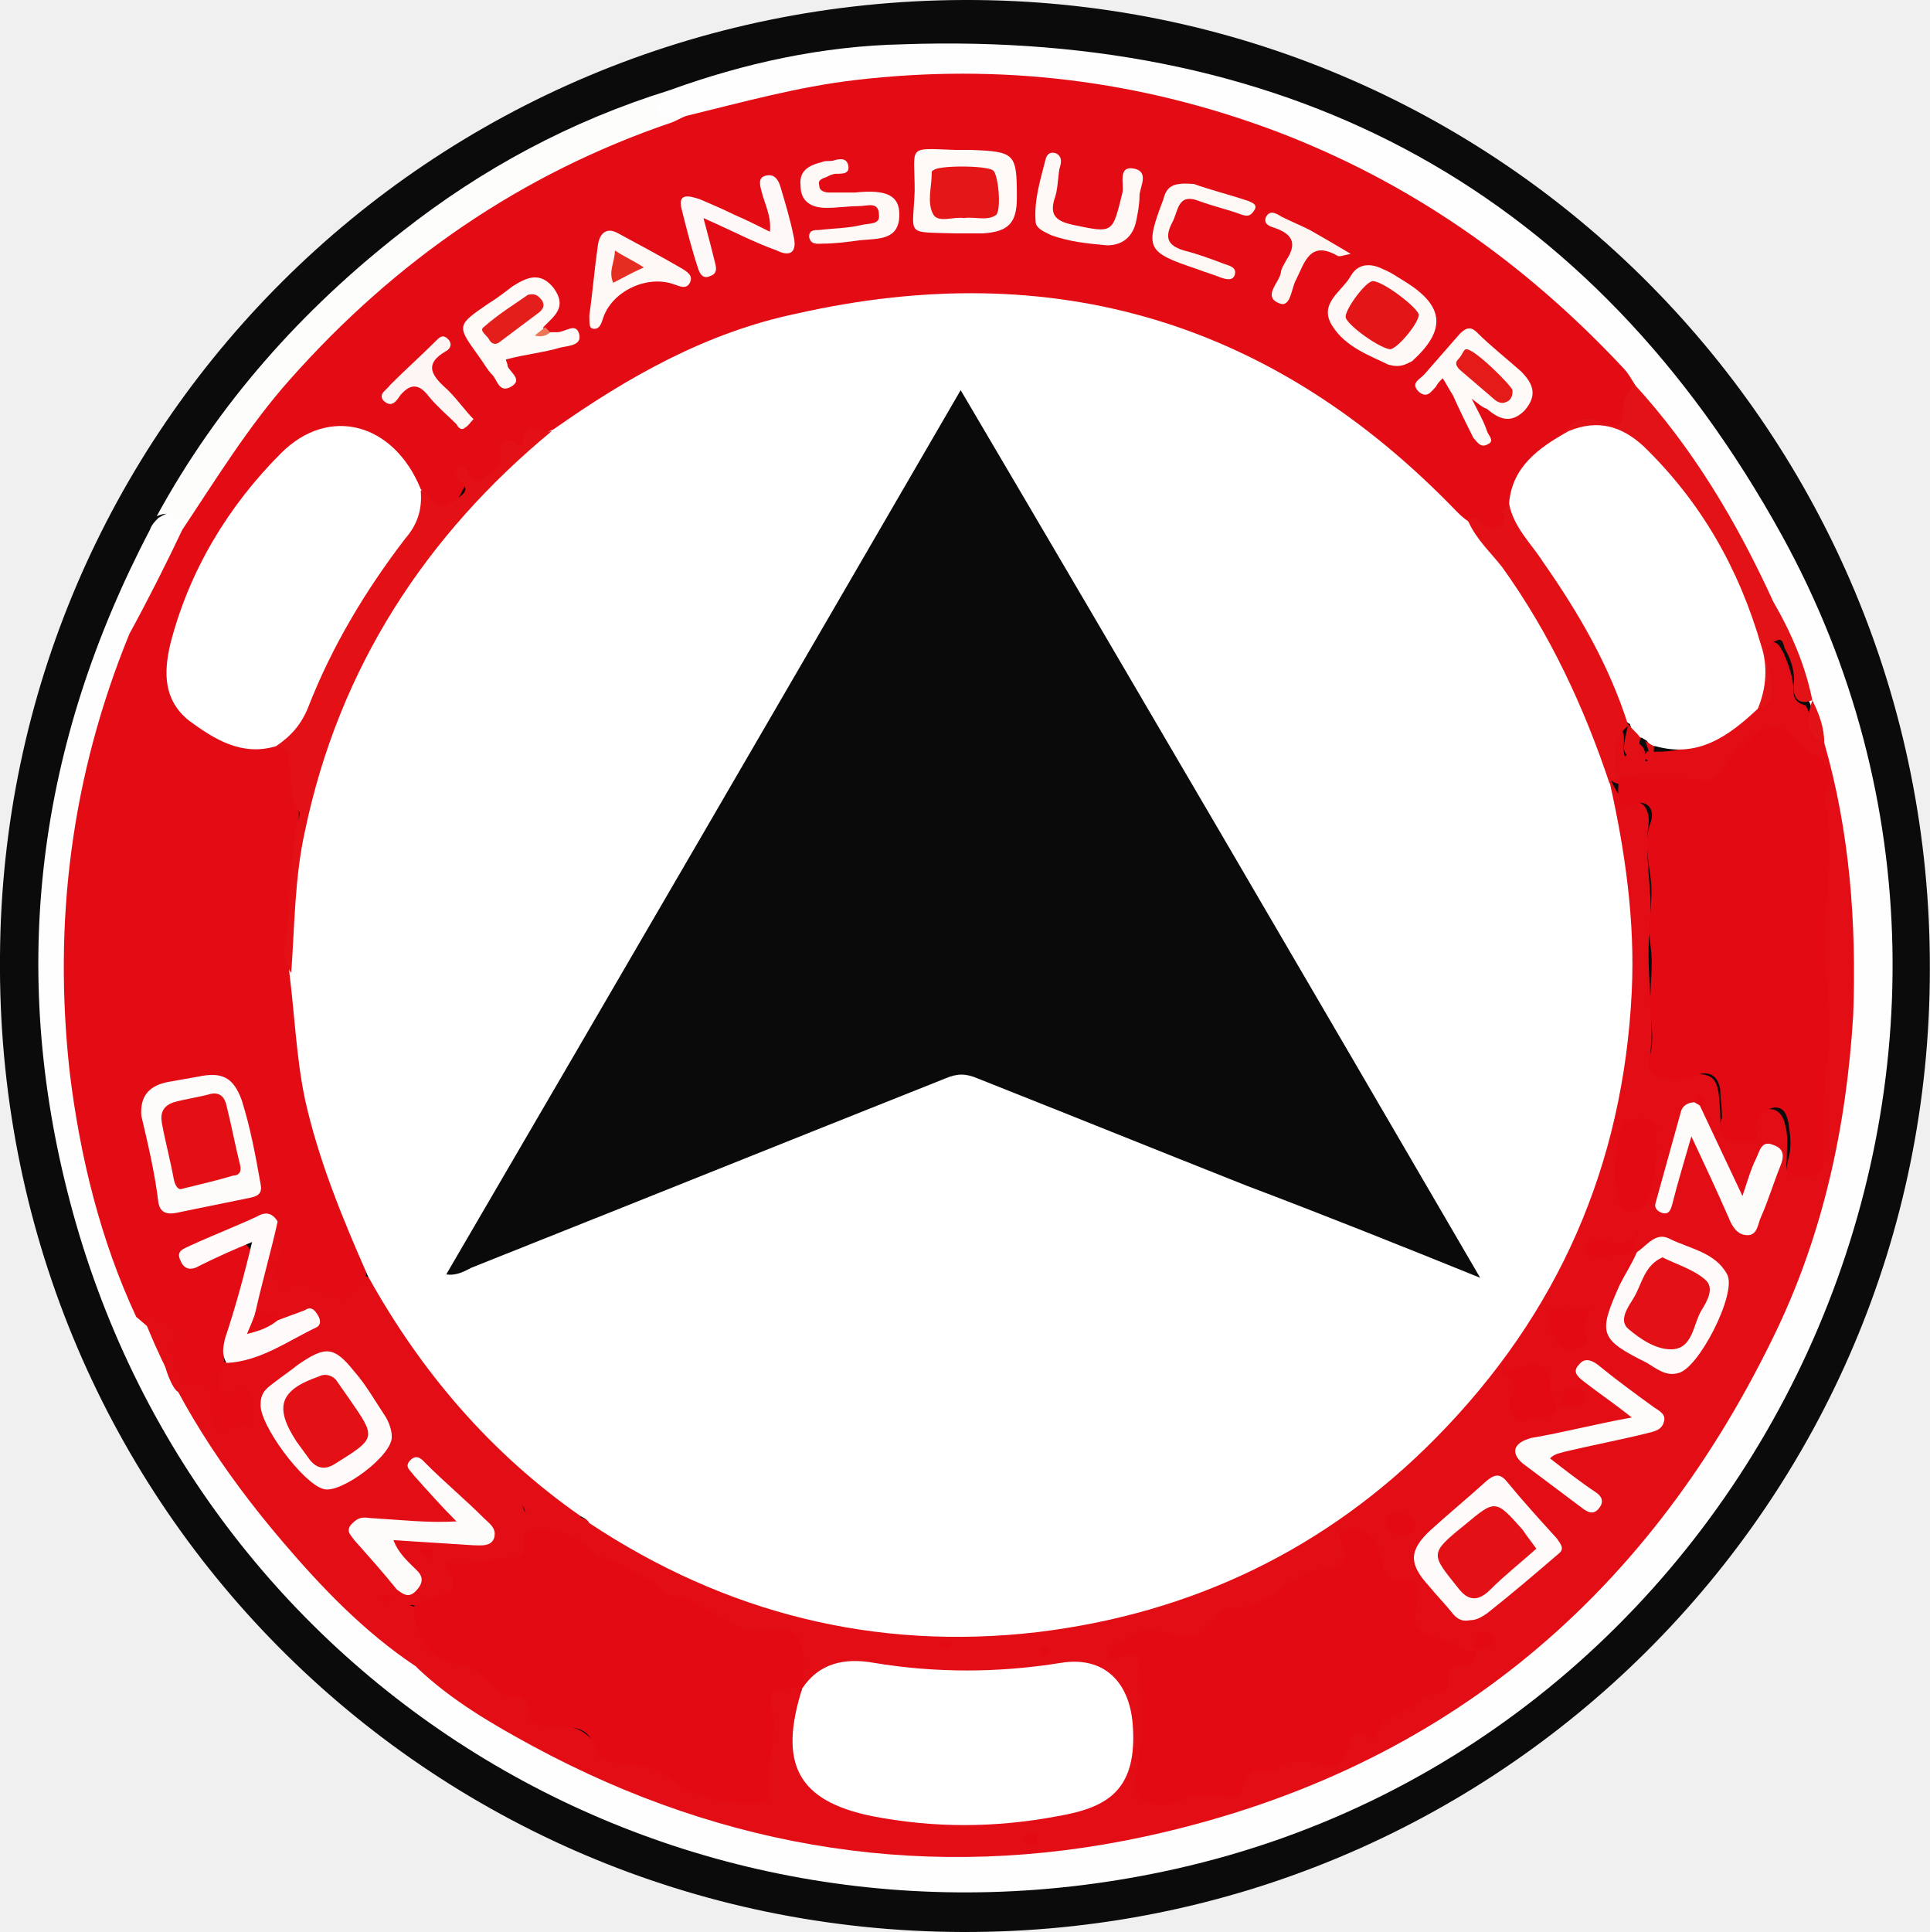
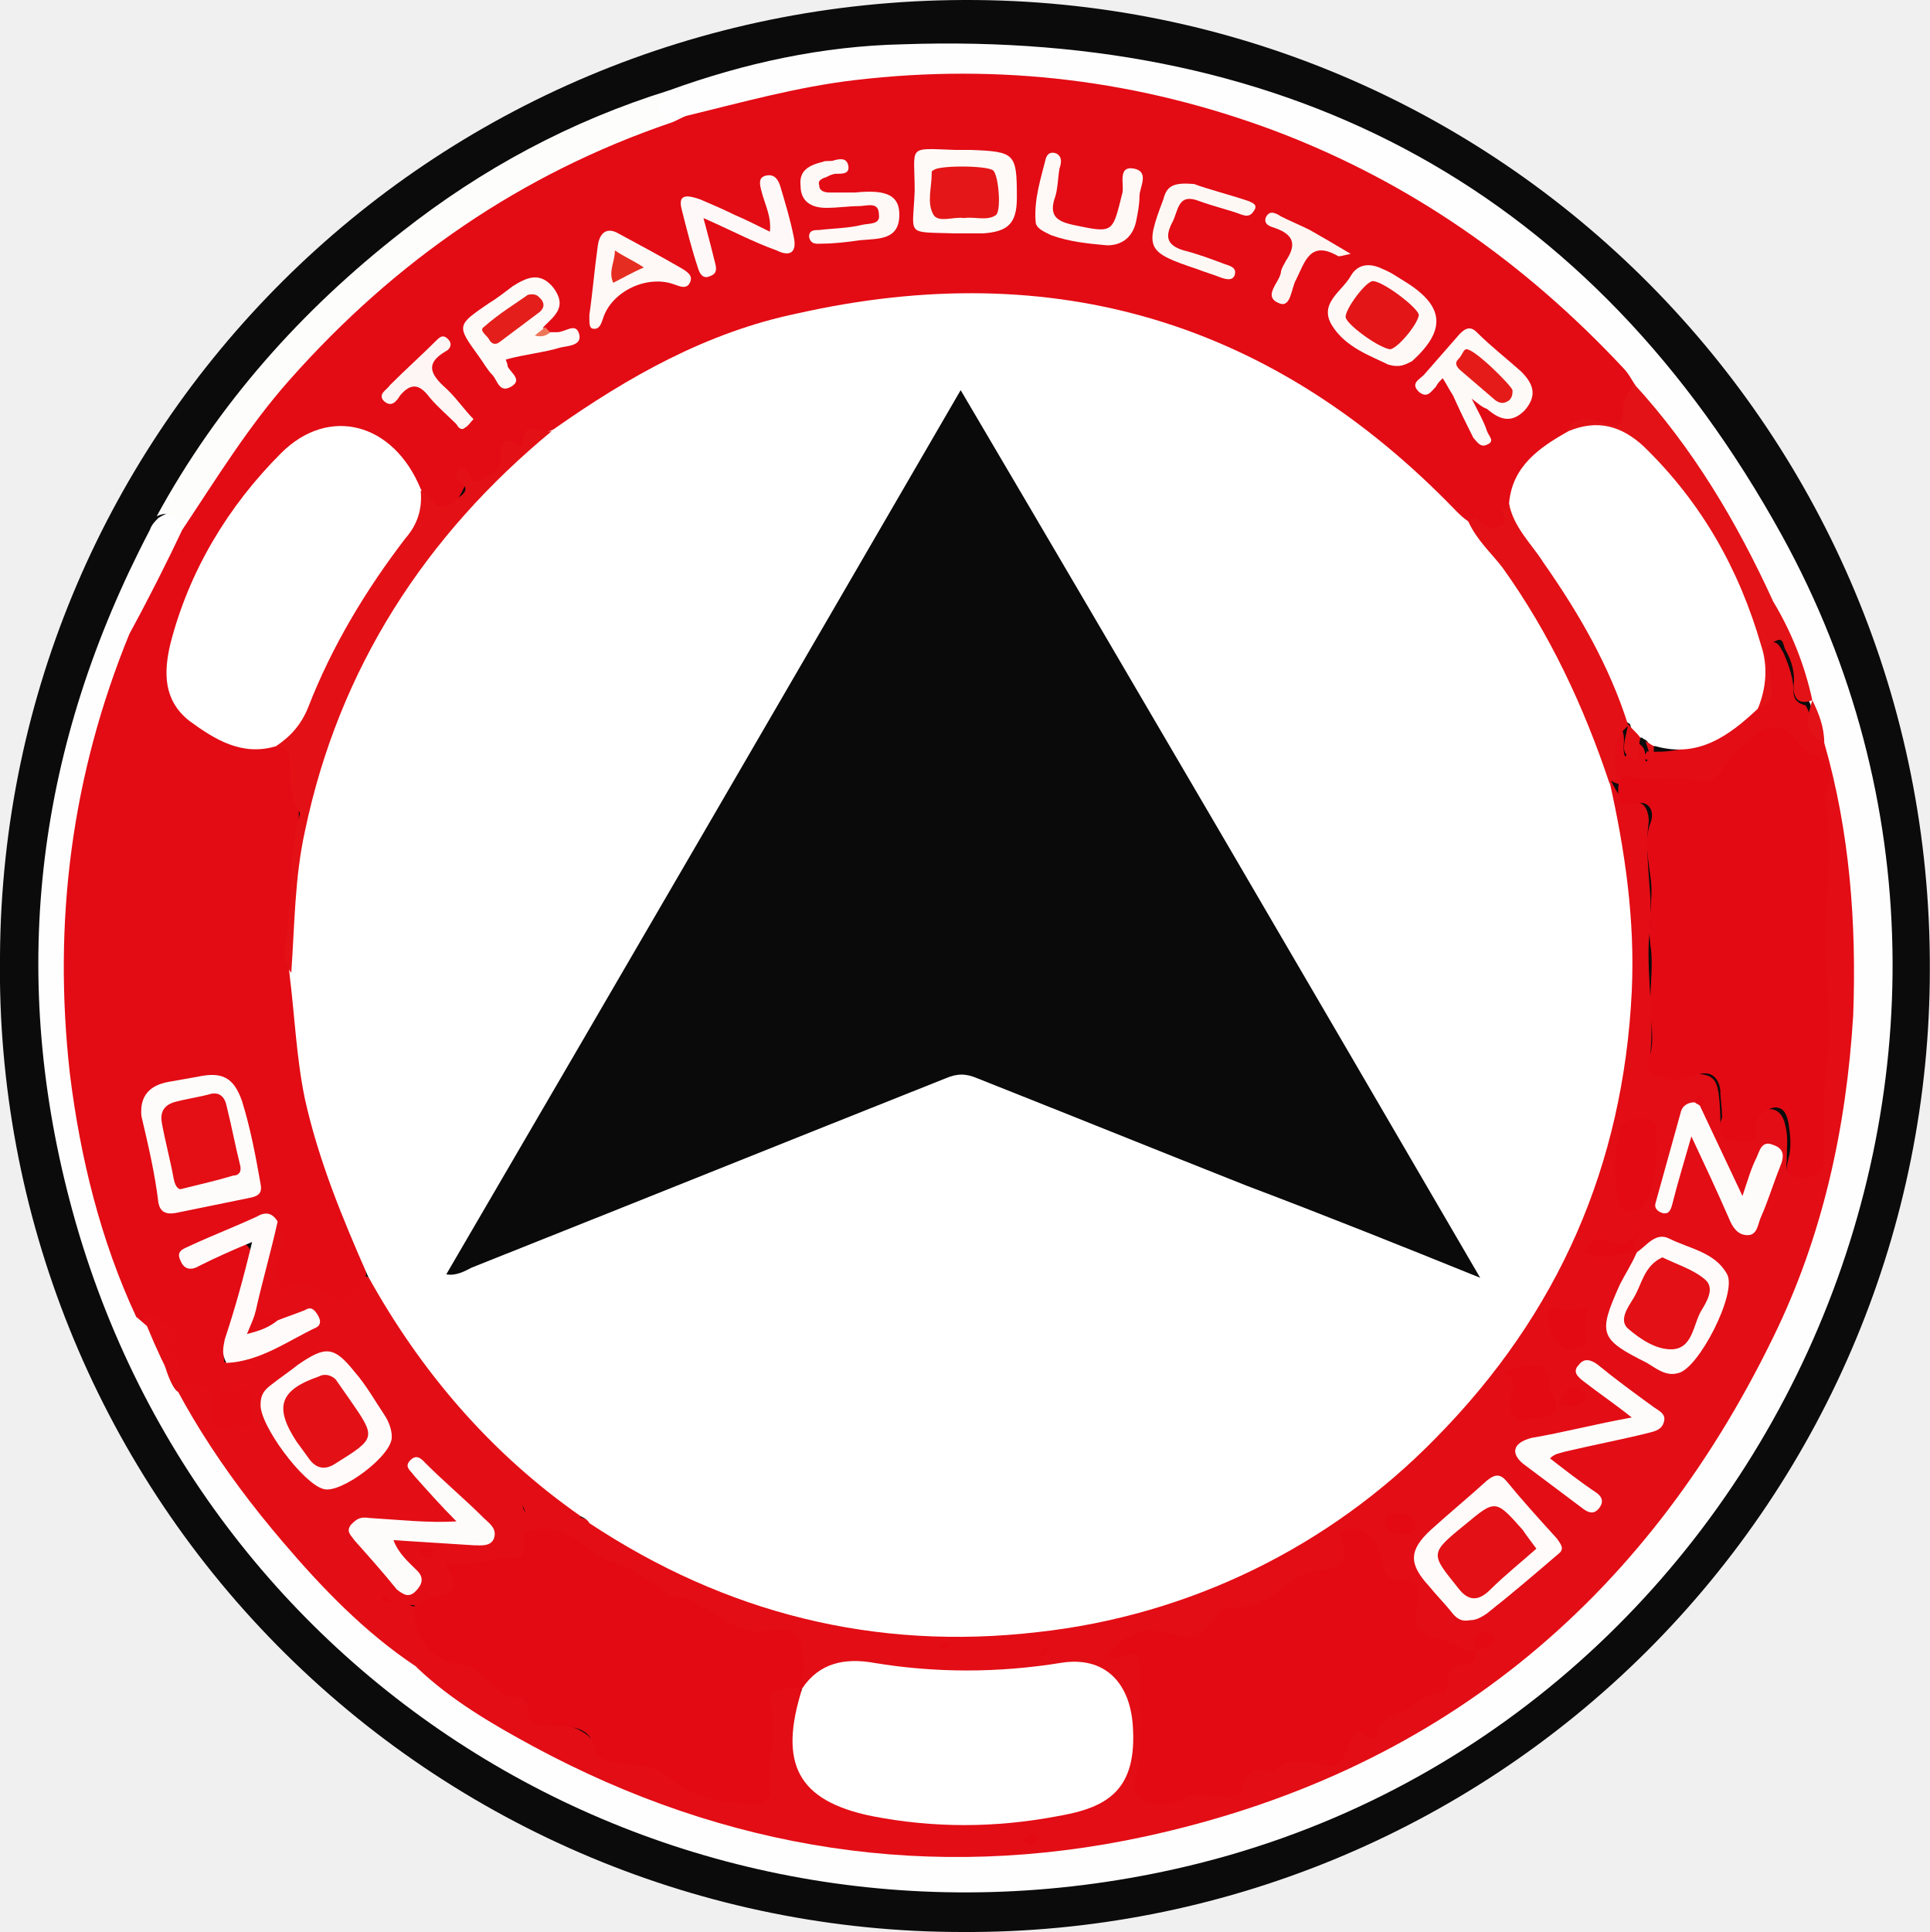
<svg xmlns="http://www.w3.org/2000/svg" viewBox="0 0 113.3 113.4">
-   <path fill="#0b0b0b" d="M56.5 113.4C25 113.3-.3 87.9 0 56.1.2 25.2 25.2.1 56.6 0c31.5-.1 56.8 25.5 56.7 56.9 0 31.3-25.4 56.6-56.8 56.5" />
+   <path fill="#0b0b0b" d="M56.5 113.4A56.5 56.5 0 0 1 0 56.1C.2 25.2 25.2.1 56.6 0c31.5-.1 56.8 25.5 56.7 56.9a56.5 56.5 0 0 1-56.8 56.5" />
  <path fill="#fefefe" d="M39.3 5.3c4.4-1.6 9-2.6 13.7-2.7 23-.8 40.5 8.7 51.6 28.8 17.1 31-1.1 70.6-35.6 78.3-29 6.5-57.4-10.6-64.9-39.2C.5 56.8 2.2 43.7 8.8 31.1c.1-.3.3-.5.5-.7 1-.6 1.3-.5 1.7.9-.4 1.6-1.4 2.9-2 4.4-3.4 7.7-4.8 15.7-4.3 24 .3 5.9 1.6 11.6 4 17.1 1.7 4.4 4.1 8.4 7 12 2.7 3.3 5.6 6.5 9.2 9 7.7 6.1 16.5 9.6 26.3 10.6 11 1.1 21.3-.9 30.9-6.3 7.2-4 13-9.5 17.6-16.3 4.8-7 7.6-14.7 8.6-23.1.8-6.3.3-12.6-1.3-18.8-.1-.8-.4-1.7-.7-2.5 0-.1-.1-.2-.1-.3-2-6.9-5.6-12.9-10.3-18.4-3.4-4-7.4-7.3-11.8-10.1-6.8-4.4-14.2-6.8-22.2-7.7-6.8-.8-13.5 0-20.1 1.9-.4.1-.9.3-1.3.3h-.6c-.6.1-1.2.3-1.4-.5-.3-.8.3-1.1.8-1.3" />
  <path fill="#fdfdfc" d="M10.7 31.1c-.3-.7-.6-1.2-1.5-.8 3.6-6.6 8.5-12.1 14.4-16.7 4.7-3.7 9.9-6.5 15.7-8.3-.1.1-.2.3-.3.4-.4.3-.4.7-.3 1.1.2.4.6.1.9.1h.7c-.1.6-.6.6-1 .8-8.2 2.9-15.3 7.6-21.2 14-2.5 2.7-4.6 5.6-6.5 8.7-.2.2-.3.7-.9.7" />
  <path fill="#e30b14" d="M10.7 31.1c2-3 3.9-6.1 6.3-8.8 6.2-7 13.6-12.1 22.4-15.1.3-.1.6-.3.9-.4 3.3-.8 6.5-1.7 9.9-2.1 8.5-1 16.7 0 24.7 3 7.9 3 14.6 7.7 20.4 13.9.3.3.5.7.7 1 .2.7-.2 1.3-.3 2s-.8.8-1.5.6c-.8-.2-1.5-.4-2.1.4-.3.4-.8.6-1.2.8-1.3.7-1.7 2.1-2.3 3.3-.1.2-.4.4-.4.5.6.7.1.9-.4 1.2s-1 .3-1.3-.3c-.2-.3-.5-.3-.7-.4-1.6-1.1-2.8-2.7-4.4-4-5.5-4.8-12-7.7-19.4-8.7-10-1.4-19.3.8-27.6 6.5-.5.4-1 .7-1.6 1-.7.1-1.2.4-1.9.7-.6.4-.9.7-1.3 1.3s-1 1.4-2 .9c0 0-.1-.2-.2-.1-1 2.1-1.3 2.1-2.9.6-.6-1.1-1.3-2-2.4-2.7-2.1-1.3-3.6-1.2-5.4.5-2.5 2.5-4.3 5.4-5.6 8.7-.4.9-.7 1.9-.9 2.9-.5 3 1.8 5.5 4.9 5.3.4 0 .7-.1 1.1-.1.4.1.7.2.7.6.3 1.4.8 2.9.6 4.4-.3 2.5-.4 5.1-.6 7.6 0 .3.1.7.3 1 .5 1.3.2 2.6.3 4 .6 4.5 1.8 8.7 3.7 12.8.1.3.3.6.3.9-.5 1.6-1.1 2-2.6 1.5-.6-.2-1.1-.8-1.9-.2-.4.3-1.2-.7-1.2-1.6 0-.5.2-.9.3-1.3 0-.5.2-.9-.2-1.3-.2-.1-.5-.3-.7-.2-1.5.5-2.9 1.1-4.5 2.1.9.3 1.4-.1 2-.3s1.2-.9 1.8-.4c.6.6 0 1.3-.2 2-.3 1.2-.6 2.3-1 3.5-.2.5-.2 1-.1 1.5-.2.9-.3 1.6 1 1.4.5-.1.8.3.7.8-.1.6.7 1.5-.5 1.8l-1.5.3q-.75.15-.9-.6c-.2-.9 0-2-1.5-2.1-.4 0-1.2-2.3-.9-2.7.4-.5 0-.7-.3-.8-.6-.2-.9-.6-1.3-.9-2.1-4.5-3.3-9.4-3.9-14.3-1-8.9.1-17.5 3.5-25.8 1.2-2.2 2.2-4.2 3.1-6.1" />
  <path fill="#e30d15" d="M107.1 43.6c1.5 5.2 1.9 10.6 1.7 16-.4 6.6-1.8 13-4.7 18.9-7.6 15.6-19.8 25.6-36.9 29.3-12.5 2.7-24.6.8-35.9-5.3-2.4-1.3-4.8-2.7-6.8-4.6-.6-.6-.8-1.5-1.6-1.9-.4-.2-.3-.7-.1-1 .4-.5.8-1 1.5-.7.2.2.3.5.3.8.2 1.6 1.5 2 2.7 2.5.6.2 1.2.4 1.5 1 .1.3.4.5.7.5.9 0 1.4.4 1.6 1.3.1.4.4.5.7.6 1.3.2 2.6.3 3.4 1.7.3.6 1.3.8 2.2.7.5 0 .9 0 1.3.3 1.4 1.3 3.1 1.6 4.9 1.9.7.1 1.1-.2 1-.9-.2-1.4.4-2.7.1-4.1-.1-.5-.2-1.2.4-1.5s1.4-.5 2 .2c0 .9-.3 1.8-.2 2.7.1 2 .7 3.1 2.6 3.8 1.1.4 2.3.7 3.5.8 3.3.3 6.6.3 9.8-.5 3.6-.9 3.7-4 2.7-6.6-.5-1.3-1.7-1.7-3.3-1.5-1.8.2-3.6.4-5.4.5-1.6 0-3.3-.1-4.9-.3-1.8-.3-3.4-.3-4.8 1-.8-.1-.6-.7-.7-1.3-.1-1.6-.3-1.9-1.9-1.7-1.5.1-2.6-.8-3.9-1.4-.2-.1-.3-.4-.4-.4-1.8-.1-2.9-1.7-4.6-2.1-.6-.1-1-.5-1.5-.8-1-.8-2.3-1.2-3.6-1.2-.4-.2-.6-.5-.8-.9q-.45-.75.3-1.2c.75-.45.6.2.8.5.5.8 1.3.9 2.2.6.3-.1.6-.4.9-.3 1.6.5 2.8 1.6 4.2 2.4 4.8 2.4 9.8 3.9 15.1 4.3 7.8.6 15.2-.9 21.9-4.8C86 84.6 92.6 75.3 94.7 62.8c.8-5 .6-10.1-.6-15.1-.1-.6-.4-1.1-.2-1.7q.15-.45.6-.3c.4.6.5 1.4 1.6 1.4.5 0 .7.6.7 1.1-.2 1.5 0 3 .1 4.6 0 .8 0 1.6-.1 2.4-.1 2.2.3 4.4.1 6.6-.1 1.1.2 1.4 1.3 1.3 2.6-.2 2.7-.1 2.8 2.5 0 .4 0 .9.4 1.1s.9.4 1-.3c.1-.3.1-.6.3-.8.3-.4.7-.6 1.2-.5.5 0 .8.4.9.9.2.7.1 1.3.1 2 0 .4-.2 1 .6 1 .7 0 .9-.4.9-1 0-.8.3-1.5.2-2.2-.4-2.7.2-5.4-.1-8.2-.2-2.2-.3-4.6 0-6.8.2-1.5-.3-3.1.1-4.6.1-.4-.2-.9-.6-1.2-.3-.2-.6-.4-.8-.6-1.6-1.4-1.7-1.5-3.3.1-.4.3-.7.7-1 1.1-.2.4-.6.7-1 .7-1.7-.1-3.5.3-5.2-.4-.9-1-.8-2.3.1-3.1h.4c.3.5 0 1.1.2 1.6.3-.2.2-.6.5-.8.2-.1.3 0 .5.2s.2.5.2.8c0 .2.2 0 .1 0-.3-.1-.1-.3 0-.5 2.3.2 4.1-.8 5.8-2.2.8-.3 1-.8.8-1.6-.1-.5-.2-1.1-.2-1.6s.4-.9.8-1c.5-.1.6.3.8.6.3.7.6 1.5.6 2.3 0 .5.3.7.7.8.4.6.3 1.5 1.1 2.2" />
  <path fill="#e30e15" d="M34.1 89c-.7.9-1.6.7-2.6.5-.8-.1-.5-1-1-1.3-1.1.8.3 1.2.3 1.8.3 1.4.1 1.7-1.2 1.8-1 0-2 .3-3 .3.3 1.2.1 1.7-1 1.9-.5.1-.9.4-1.4.2-.5.1-1 .3-1.3.8-.1.3-.3.6.1.7 1.2.2 1.1 1.3 1.4 2.1-3-2-5.5-4.6-7.8-7.3-3.5-4.1-6.4-8.5-8.3-13.5.9.2 1.6.8 2.3 1.3-.3.3-.5.6-.8.9.8.4.6 1.2.8 1.9 0 .1.2.2.3.2 2-.4 1.4 1.2 1.6 2.1.1.5.2.7.8.5.3-.1.4-.4.8-.3.9.3.8-.2.7-.8-.1-.7.3-1.5-1.1-1.1-.9.3-1.1-.5-.6-1.7 1.7-.7 3.5-1.4 5-2.5-.7-.3-1.3.3-1.9.1-.5-.3-1.2-.1-1.5-.8.2-1.8.6-3.5 1.5-5.1.8.7.4 1.6.1 2.3-.3.6 0 1.1.2 1.5.1.3.2.2.6 0s1-.2 1.4.1c1.7 1 1.9.9 2.9-.7.6.1.8.7 1.1 1.1 2.8 4.7 6.2 8.8 10.7 12 .4.3.9.5.9 1" />
-   <path fill="#e31216" d="M106.4 41.1c-.8.3-1.1-.1-1.1-.8.1-.8-.1-1.5-.5-2.2-.1-.2-.1-.7-.5-.5-.3.1-.7.4-.6.8.1.6.2 1.1.3 1.7.1.8 0 1.4-1 1.5-.1-.1-.2-.2-.2-.3.8-3.3-.8-6-2.2-8.8-.9-1.9-2.2-3.5-3.6-5.1-1.2-1.4-2.6-2.4-4.6-1.9-.2 0-.3 0-.5-.1.5-1 1.3-.9 2.2-.6 1.1.3 1.1.3 1.2-1 0-.4.4-.9.6-1.3 3.5 3.8 6.1 8.2 8.2 12.8 1.1 1.9 1.9 3.8 2.3 5.8" />
+   <path fill="#e31216" d="M106.4 41.1c-.8.3-1.1-.1-1.1-.8.1-.8-.1-1.5-.5-2.2-.1-.2-.1-.7-.5-.5-.3.1-.7.4-.6.8l.3 1.7c.1.8 0 1.4-1 1.5-.1-.1-.2-.2-.2-.3.8-3.3-.8-6-2.2-8.8-.9-1.9-2.2-3.5-3.6-5.1-1.2-1.4-2.6-2.4-4.6-1.9-.2 0-.3 0-.5-.1.5-1 1.3-.9 2.2-.6 1.1.3 1.1.3 1.2-1 0-.4.4-.9.6-1.3 3.5 3.8 6.1 8.2 8.2 12.8a19 19 0 0 1 2.3 5.8" />
  <path fill="#e31216" d="M107.1 43.6c-1.3-.6-1-1.5-.7-2.5.4.8.7 1.6.7 2.5" />
-   <path fill="#fff" d="M34.1 89c-5.3-3.7-9.4-8.5-12.5-14.1-1.5-3.4-2.9-6.8-3.7-10.4-.5-2.4-.6-4.9-.9-7.3-.2-1.9.1-3.8.2-5.7.6-6.8 3.3-12.8 7.2-18.4 2-2.8 4.5-5 7-7.3.3-.3.7-.4 1.1-.6 4.4-3.1 9-5.7 14.3-6.8 15.1-3.4 28 .5 38.7 11.6.2.2.4.4.7.6 4 4 6.5 8.9 8.2 14.2.1.4 0 .7.1 1.1.9 4 1.5 8.1 1.3 12.3-.5 10.2-4.3 18.9-11.5 26.2-6.4 6.5-14.3 10.3-23.4 11.4-9.5 1.1-18.3-1.1-26.3-6.4-.1-.2-.3-.3-.5-.4m58-63.7c1.7-.7 3.1-.3 4.4.9 3.4 3.3 5.6 7.2 6.9 11.7.4 1.2.3 2.5-.2 3.7-1.7 1.6-3.5 2.9-6 2.2-.2 0-.4-.1-.5-.3-.1-.1-.2-.1-.3-.2-.5 0-.6-.4-.7-.8v.1-.1c-.4-.2-.5-.6-.6-.9-1.4-3.6-3.4-6.9-5.7-9.9-.5-.6-.8-1.3-.8-2.2.2-2.1 1.7-3.2 3.5-4.2M16.2 43.8c-2 .6-3.6-.4-5.1-1.5-1.5-1.2-1.5-2.8-1.1-4.5 1.1-4.3 3.4-8.1 6.5-11.2 2.8-2.8 6.6-1.8 8.2 2.1.7 1.1 0 1.9-.5 2.7-1 1.4-2 2.7-2.9 4.1-1.3 2-2.2 4.1-3.1 6.3-.3 1.1-.9 1.9-2 2" />
+   <path fill="#fff" d="M34.1 89c-5.3-3.7-9.4-8.5-12.5-14.1-1.5-3.4-2.9-6.8-3.7-10.4-.5-2.4-.6-4.9-.9-7.3-.2-1.9.1-3.8.2-5.7.6-6.8 3.3-12.8 7.2-18.4 2-2.8 4.5-5 7-7.3.3-.3.7-.4 1.1-.6 4.4-3.1 9-5.7 14.3-6.8 15.1-3.4 28 .5 38.7 11.6.2.2.4.4.7.6 4 4 6.5 8.9 8.2 14.2.1.4 0 .7.1 1.1.9 4 1.5 8.1 1.3 12.3-.5 10.2-4.3 18.9-11.5 26.2a38.5 38.5 0 0 1-23.4 11.4c-9.5 1.1-18.3-1.1-26.3-6.4-.1-.2-.3-.3-.5-.4m58-63.7c1.7-.7 3.1-.3 4.4.9 3.4 3.3 5.6 7.2 6.9 11.7.4 1.2.3 2.5-.2 3.7-1.7 1.6-3.5 2.9-6 2.2-.2 0-.4-.1-.5-.3-.1-.1-.2-.1-.3-.2-.5 0-.6-.4-.7-.8v.1-.1c-.4-.2-.5-.6-.6-.9a41 41 0 0 0-5.7-9.9c-.5-.6-.8-1.3-.8-2.2.2-2.1 1.7-3.2 3.5-4.2M16.2 43.8c-2 .6-3.6-.4-5.1-1.5-1.5-1.2-1.5-2.8-1.1-4.5 1.1-4.3 3.4-8.1 6.5-11.2 2.8-2.8 6.6-1.8 8.2 2.1.7 1.1 0 1.9-.5 2.7-1 1.4-2 2.7-2.9 4.1-1.3 2-2.2 4.1-3.1 6.3-.3 1.1-.9 1.9-2 2" />
  <path fill="#e31016" d="M16.2 43.8c.9-.6 1.5-1.3 1.9-2.3 1.4-3.6 3.4-6.9 5.7-9.9.7-.8 1-1.7.9-2.8.4 0 .4.2.6.5.5.7 1 .4 1.5 0 .4-.3.9-.6.1-1.1-.2-.1-.1-.5 0-.7.3-.2.5 0 .6.3.2.4.4.6.8.3s1.1-.4 1.1-1.2c0-.6-.1-1.5 1-.8.1.1.3.2.3-.1 0-1.5 1.1-.5 1.7-.7-7.4 6.1-12.5 13.9-14.5 23.5-.6 2.7-.6 5.5-.8 8.3-.7-.9-.3-1.9-.2-2.9.2-2.1.1-4.3.7-6.4v-.1c-.8-1.1-.4-2.4-.7-3.5-.1-.3-.4-.3-.7-.4" />
  <path fill="#e31015" d="M88.6 29.6c.3 1.4 1.3 2.3 2 3.4 2.1 3 3.9 6.1 5 9.6-.8.6-1 1.7-.6 3.1-.2 0-.4.1-.5.3-1.5-4.5-3.5-8.8-6.3-12.7-.7-.9-1.5-1.6-2-2.7.3-.3.5-.3.7 0 .3.5 1.1.5 1.4.1v-.3c-.2-.4-.2-.4.3-.8" />
-   <path fill="#fefcfa" d="M8.3 65.5c-.1-1.2.5-1.8 1.6-2 .6-.1 1.1-.2 1.7-.3 1.4-.3 2.1 0 2.6 1.4.5 1.6.8 3.2 1.1 4.9.1.5-.1.7-.6.8-1.5.3-2.9.6-4.4.9-.6.1-.9-.1-1-.6-.2-1.7-.6-3.4-1-5.1" />
+   <path fill="#fefcfa" d="M8.3 65.5c-.1-1.2.5-1.8 1.6-2l1.7-.3c1.4-.3 2.1 0 2.6 1.4.5 1.6.8 3.2 1.1 4.9.1.5-.1.7-.6.8l-4.4.9c-.6.1-.9-.1-1-.6-.2-1.7-.6-3.4-1-5.1" />
  <path fill="#fefbfa" d="M16.3 71.7c-.4 1.8-.9 3.5-1.3 5.3 0 1.3.9.3 1.3.5.5-.2 1.1-.4 1.6-.6.3-.2.5-.1.7.2s.3.6 0 .8c-1.7.8-3.3 2-5.3 2.1-.3-.5-.2-.9-.1-1.4.6-1.8 1.1-3.6 1.6-5.7-1.2.5-2.1.9-3.1 1.4-.5.3-.9.2-1.1-.3-.3-.6.2-.7.6-.9 1.3-.6 2.6-1.1 3.9-1.7q.75-.45 1.2.3" />
  <path fill="#fefaf8" d="M86.4 23.4c.4.8.7 1.3.9 1.9.1.3.5.6 0 .8-.4.2-.6-.2-.8-.4-.4-.8-.8-1.6-1.2-2.5-.2-.3-.4-.7-.6-1-.2.2-.3.3-.4.5-.3.3-.5.7-1 .3-.5-.5 0-.7.3-1l2.1-2.4c.3-.3.6-.5 1-.1.8.8 1.7 1.5 2.6 2.3.7.7 1 1.4.2 2.3-.8.8-1.5.5-2.2-.1-.3-.1-.5-.3-.9-.6m-54.1-3.9h.4c.5 0 1.1-.6 1.3.1s-.7.7-1.1.8c-1 .3-2.1.4-3.2.7 0 .1.1.2.1.4.2.4.9.8.2 1.2s-.8-.4-1.1-.7-.5-.7-.8-1.1c-1.3-1.8-1.3-1.8.6-3.1.5-.3 1-.7 1.4-1 .8-.5 1.6-.9 2.4.1.8 1.1.1 1.6-.6 2.3 0 .3.1.5.4.3m23.8-5.8c-3-.1-2.5.2-2.4-2.5 0-2.7-.5-2.5 2.4-2.4h.9c2.6.1 2.7.2 2.7 2.8 0 1.5-.5 2-2 2.1z" />
  <path fill="#fef9f7" d="M81.5 21.4c-1-.5-2.5-1-3.3-2.3s.6-2 1.1-2.9c.4-.7 1.1-.8 1.9-.4.5.2.9.5 1.4.8 2.2 1.4 2.3 2.8.3 4.6-.4.2-.7.4-1.4.2" />
  <path fill="#fef9f8" d="M41.3 12.8c.3 1.1.5 1.9.7 2.7.1.4 0 .6-.3.7-.4.2-.6-.1-.7-.4-.4-1.2-.7-2.4-1-3.6-.2-.9.5-.7 1.1-.5.7.3 1.4.6 2 .9.7.3 1.3.6 2.1 1 .1-.9-.3-1.6-.5-2.4-.1-.4-.2-.8.3-.9s.7.3.8.6c.3 1 .6 2 .8 3 .2.9-.2 1.2-1 .8-1.4-.5-2.7-1.2-4.3-1.9" />
  <path fill="#fef8f6" d="M50.2 11.3c1.9-.2 2.6.2 2.6 1.3 0 1.5-1.2 1.4-2.3 1.5-.7.1-1.5.2-2.2.2-.3 0-.7.1-.8-.4 0-.4.3-.4.6-.4.8-.1 1.7-.1 2.5-.3.4-.1 1.1 0 1-.6 0-.8-.7-.5-1.2-.5-.6 0-1.2.1-1.9.1-.9 0-1.5-.4-1.5-1.3-.1-.9.5-1.2 1.3-1.4.2-.1.5 0 .7-.1.4-.1.7-.1.8.3.1.5-.3.5-.7.5-.2 0-.4.1-.6.2-.3.1-.5.2-.4.5 0 .3.3.4.6.4z" />
  <path fill="#fef9f7" d="M34.6 18.5c.2-1.4.3-2.7.5-4.1.1-.7.5-1.1 1.2-.7 1.3.7 2.6 1.4 3.8 2.1.3.2.6.4.4.8s-.6.2-.9.1c-1.6-.6-3.7.4-4.2 2-.1.3-.2.6-.5.6s-.3-.2-.3-.8" />
  <path fill="#fef8f6" d="M62.2 9.9c-.1.6-.1 1.3-.3 1.8-.3 1 .2 1.3 1.1 1.5 2.4.5 2.3.5 2.9-1.9.1-.5-.3-1.6.7-1.4.9.2.3 1.1.3 1.6s-.1 1-.2 1.5c-.2.9-.8 1.4-1.7 1.4-1.1-.1-2.2-.2-3.3-.6-.4-.2-.9-.4-.9-.8-.1-1.3.3-2.5.6-3.7q.15-.45.6-.3c.4.2.3.6.2.9" />
  <path fill="#fef8f5" d="M70.1 10.8c.8.3 2 .6 3.2 1 .2.1.6.2.3.6-.2.3-.4.3-.7.2-.8-.3-1.7-.5-2.5-.8-1.3-.5-1.2.6-1.6 1.3-.4.8-.3 1.3.7 1.6.8.2 1.6.5 2.4.8.3.1.7.2.6.6s-.5.3-.8.2c-.5-.2-.9-.3-1.4-.5-3-1-3.1-1.2-2-4.1.2-.8.6-1 1.8-.9" />
  <path fill="#fef6f4" d="M27.8 24.6c-.2.2-.3.4-.5.5-.2.2-.4 0-.5-.2-.5-.5-1.1-1-1.6-1.6-.6-.8-1.1-.8-1.7-.1-.2.3-.5.8-1 .3-.3-.4.2-.6.4-.9.9-.9 1.8-1.7 2.7-2.6.2-.2.4-.4.7-.1s.1.6-.1.7c-1.4.8-.8 1.5.1 2.3.6.6 1 1.2 1.5 1.7" />
  <path fill="#fef6f3" d="M79.3 14.9c-.5.1-.7.2-.8.1-1.6-.9-1.9.4-2.4 1.4-.3.5-.3 1.7-1 1.4-1-.4 0-1.2.1-1.8 0-.2.2-.5.3-.7.6-.9.5-1.5-.6-1.9-.3-.1-.7-.2-.6-.6.2-.5.6-.3.9-.1.6.3 1.1.5 1.7.8.7.4 1.4.8 2.4 1.4" />
  <path fill="#ee7658" d="M32.3 19.5c-.2.2-.5.3-.9.2.2-.2.4-.3.6-.5z" />
  <path fill="#e30a14" d="M101.1 65.6c0-.6-.1-1.1-.1-1.6-.1-.8-.6-1.2-1.4-.9-.7.3-1.4.4-2.2.1-.6-.2-.7-.6-.6-1 .3-.9.2-1.7.1-2.6-.1-1.3.2-2.8 0-4.1-.2-1.4.2-2.7 0-4-.1-.9-.4-2.2 0-3.2.3-.8-.2-1.4-1-1.1-.8.2-.9-.2-.9-.7s0-1.1.9-.9c1.2.3 2.5-.1 3.8.2s1.5-1.1 2.2-1.7c.8-.5 1.2-1.5 2.4-1.4 1.1.1 1.2 1.3 2.2 1.6.7.2 1.2 1.2.7 2.2-.2.4.1.8.1 1.2.2 2.2 0 4.4-.1 6.6-.1 2.9.5 5.8 0 8.7-.2 1.6-.1 3.3-.1 4.9 0 1.1-.6 1.2-1.4 1.2-.9 0-.9-.3-.7-1.1.2-.7.1-1.4 0-2.1-.1-.4-.2-.9-.8-.9-.6.1-.9.4-1.1.9-.1.4.4 1.3-.6 1.1-.8.1-1.9-.1-1.4-1.4M24.3 94.3c.3-.2.6-.4.9-.5 1.7-.4 1.7-.5.9-2.1 1.4.3 2.7-.3 4.1-.3 1 0 .2-1.1.7-1.5 1.5-.5 2.8.2 3.8 1.1.8.7 1.8.7 2.6 1.3.5.4 1.3.5 1.7 1.1.2.3.5.3.8.3.7 0 1.1.5 1.6.7 1.1.5 2.1 1.6 3.6 1.3 1.7-.3 2.2.3 2.2 2.1 0 .4-.2.8.1 1.2-.4 0-.7.1-1.1.1-.9 0-1.1.5-.9 1.2.4 1.5-.3 3-.1 4.6.1 1-.5 1-1.1 1-1.6-.1-3.5-.4-4.6-1.4-1.3-1.2-2.7-.7-4-1.2-.2-.1-.5-.2-.5-.4-.3-1.9-1.9-1.5-3.1-1.6-.5-.1-.9-.2-.9-.8 0-.4-.1-.9-.4-.9-1.6.2-2.1-1.7-3.5-1.9-1.8-.1-2.8-1.6-2.8-3.4m40.6 3c.3-.8 2-1.7 2.8-1.6.4.1.8.1 1.2.2 1.1.4 1.8 0 2.4-.9.2-.3.3-.8 1.1-.6.6.1 1.8-.4 2.5-.9.9-.7 1.8-1.4 2.9-1.4.7 0 1.2-.3 1.1-1.2-.1-.4-.5-.9 0-1.1.4-.2 1.1-.1 1.5.3.4.3.6.8.7 1.3.1.6.1 1.5 1.3 1.3.9-.1 1 .9.8 1.5-.4 1.3.2 1.7 1.3 2 .6.1 1.1.4 1.6.7.2.1.6-.2.5.3 0 .3-.2.5-.5.5-.9 0-1.1.4-1.1 1.2 0 .2-.2.5-.3.5-1-.1-1.5.6-2.2 1-.7.3-1.4.4-1.6 1.3 0 .2-.3.4-.5.3-1.2-.9-1 .4-1.4.9-.3.5-.4 1-1.4.7-.7-.2-1.8-.5-2.6.2-.1.1-.3.2-.4.2-1.1-.4-1.5.2-1.7 1.2-.1.3-.5.4-.8.3-.6-.1-1.3-.1-1.9-.1-.2 0-.4-.1-.5 0-.6.6-2 .7-2.6.3-.3-.2-.6-.6-.5-1 .5-2.1.3-4.2.3-6.3 0-1.5-.1-1.5-1.6-1-.1-.1-.2-.1-.4-.1" />
  <path fill="#fff" d="M47.1 99.1c1-1.5 2.5-1.8 4.2-1.5 3.6.6 7.3.6 11 0 2.5-.4 4 1.1 4.2 3.6.3 3.9-1.5 4.9-4.4 5.4-3.7.7-7.3.7-10.9 0-4.4-.9-5.5-3.1-4.1-7.5" />
  <path fill="#fefbfa" d="M86.3 95.1c-.5.1-.8-.1-1.1-.5-.4-.5-.9-1-1.3-1.5-1.2-1.3-1.2-2.1.1-3.3 1.1-1 2.2-1.9 3.3-2.9.5-.4.8-.4 1.2.1.9 1.1 1.9 2.2 2.9 3.3.2.3.5.6.1.9-1.4 1.2-2.8 2.4-4.2 3.5-.3.2-.6.4-1 .4m9.8-21.6c.6-.4 1.1-1.2 1.9-.8 1.2.6 2.7.8 3.4 2.1.6 1.1-1.7 5.6-2.9 5.8-.7.2-1.3-.3-1.8-.6-2.8-1.4-2.9-1.7-1.6-4.6.3-.6.7-1.2 1-1.9" />
-   <path fill="#fefcfb" d="M95.8 83.2c-1-.8-1.9-1.4-2.8-2.1-.4-.3-.7-.6-.3-1 .3-.4.7-.3 1.1 0 1.1.9 2.2 1.7 3.3 2.5.3.2.7.4.6.8-.1.5-.5.6-.9.7-1.6.4-3.2.7-4.9 1.1-.3.1-.6.1-.9.4.9.7 1.8 1.4 2.7 2 .3.2.5.5.2.9s-.6.3-.9.1l-3.6-2.7c-.7-.6-.6-1.2.5-1.5 1.8-.3 3.7-.8 5.9-1.2m4-18.3c.8 1.7 1.6 3.4 2.5 5.3.3-.9.5-1.6.8-2.2.2-.4.3-1.1 1-.8.6.2.7.6.4 1.3-.4 1-.7 2-1.1 2.9-.2.4-.2 1.1-.8 1.1s-.9-.5-1.1-1c-.7-1.6-1.4-3.1-2.2-4.8-.4 1.4-.8 2.7-1.1 3.9-.1.4-.2.7-.6.6-.3-.1-.5-.3-.4-.6l1.5-5.4c.1-.3.4-.5.8-.5.2.1.3.1.3.2" />
+   <path fill="#fefcfb" d="M95.8 83.2c-1-.8-1.9-1.4-2.8-2.1-.4-.3-.7-.6-.3-1 .3-.4.7-.3 1.1 0 1.1.9 2.2 1.7 3.3 2.5.3.2.7.4.6.8-.1.5-.5.6-.9.7-1.6.4-3.2.7-4.9 1.1-.3.1-.6.1-.9.4.9.7 1.8 1.4 2.7 2 .3.2.5.5.2.9s-.6.3-.9.1l-3.6-2.7c-.7-.6-.6-1.2.5-1.5 1.8-.3 3.7-.8 5.9-1.2m4-18.3 2.5 5.3c.3-.9.5-1.6.8-2.2.2-.4.3-1.1 1-.8.6.2.7.6.4 1.3-.4 1-.7 2-1.1 2.9-.2.4-.2 1.1-.8 1.1s-.9-.5-1.1-1c-.7-1.6-1.4-3.1-2.2-4.8-.4 1.4-.8 2.7-1.1 3.9-.1.4-.2.7-.6.6-.3-.1-.5-.3-.4-.6l1.5-5.4c.1-.3.4-.5.8-.5.2.1.3.1.3.2" />
  <path fill="#e30a14" d="M97.3 67.3c-.2 1.1 0 2.2-.7 3.3-.2.4-.4.4-.8.5-.5.1-.7-.2-.8-.6-.3-1.4-.2-2.9.1-4.2.1-.6 1-.7 1.6-.6 1 .2.3 1 .6 1.6m-9.1 13.3c.6-.2 1-.4 1.3-.4 1-.3 1.6.2 1.5 1.2 0 .1-.1.2 0 .2 1.2 2-.8 1.4-1.5 1.8-.5.2-1.1-.7-.8-1.4s.3-1.1-.5-1.4m5.1-3.9c-.1.6-.3 1.1-.2 1.6.1.3.2.7-.3.8-.4 0-.8.4-1.3-.2s-.7-1.2-.6-1.8c.2-.7.8-.1 1.3-.2.4-.1.7-.1 1.1-.2m2.8-3.2c-1 .1-2 .4-3.1.1.1-.8.9-1 1.3-.8 1 .4 1.5.2 1.9-.7 0 .5-.5.9-.1 1.4m-14 15.3c.5 0 .9.1 1 .7 0 .4-.3.6-.7.6-.6 0-1-.2-1.1-.8 0-.4.5-.5.8-.5" />
  <path fill="#e31015" d="M95.6 42.5c.2.3.5.5.7.8-.1.5-.1.9-.2 1.4-.9-.5-.9-.5-.5-2.2" />
  <path fill="#e30a14" d="M91.5 82.6c.2-.7.4-1.3 1.1-1.1.3.1.6.3.5.6-.4.8-1.1.2-1.6.5m-4.3 13.2c.3 0 .6.2.5.5-.1.4-.4.4-.8.5-.3 0-.4-.1-.4-.4.1-.3.2-.6.7-.6m-26.7 11.8c.3 0 .4.1.4.4q0 .3-.3.3c-.3 0-.4-.1-.5-.3 0-.2.2-.3.4-.4m.9-11c.1.2.2.3.2.3-.1.1-.2.3-.3.3-.2 0-.3-.1-.2-.3 0-.1.2-.2.3-.3m-6 .2c-.1-.1-.2-.1-.2-.2-.1-.3.2-.2.3-.2s.3.1.3.1c-.1.2-.2.2-.4.3" />
  <path fill="#e31015" d="M96.6 43.5c.2.1.3.2.5.3 0 .2 0 .4-.1.9z" />
  <path fill="#e30a14" d="M99.8 64.9c-.1-.1-.2-.1-.3-.2.1-.2.2-.5.4-.4.3.3.1.5-.1.6" />
  <path fill="#fefbfa" d="M15.3 82.4c0-.5.2-.8.6-1.1.5-.4 1.1-.8 1.6-1.2 1.6-1.1 2.1-1.1 3.3.4.7.8 1.2 1.7 1.8 2.6.2.3.4.8.4 1.2.1 1.1-3 3.4-4 3.1-1.2-.3-3.8-3.8-3.7-5" />
-   <path fill="#fefcfb" d="M26.8 89.3c-.9-.9-1.7-1.8-2.5-2.7-.2-.3-.6-.5-.2-.9s.7 0 .9.2c1.1 1.1 2.3 2.1 3.4 3.2.3.3.8.6.6 1.2-.2.5-.8.4-1.2.4-1.5-.1-3.1-.2-4.7-.3.3.8.9 1.3 1.4 1.8.4.4.3.8-.1 1.2s-.7.2-1.1-.1c-.8-1-1.7-2-2.5-2.9-.2-.3-.5-.5-.2-.9.3-.3.5-.5 1.1-.4 1.7.1 3.4.3 5.1.2" />
+   <path fill="#fefcfb" d="M26.8 89.3c-.9-.9-1.7-1.8-2.5-2.7-.2-.3-.6-.5-.2-.9s.7 0 .9.2c1.1 1.1 2.3 2.1 3.4 3.2.3.3.8.6.6 1.2-.2.5-.8.4-1.2.4l-4.7-.3c.3.8.9 1.3 1.4 1.8.4.4.3.8-.1 1.2s-.7.2-1.1-.1c-.8-1-1.7-2-2.5-2.9-.2-.3-.5-.5-.2-.9.3-.3.5-.5 1.1-.4 1.7.1 3.4.3 5.1.2" />
  <path fill="#e30b14" d="M16.3 77.5c-.5.4-1 .6-1.8.8.2-.5.4-.9.5-1.3.4.2 1-.1 1.3.5" />
  <path fill="#e30a14" d="M25 90.8c.2 0 .4 0 .4.3 0 .1.1.4-.2.4-.2 0-.4-.2-.5-.4s.1-.3.3-.3m-2.4 2.8c.1.1.3.1.3.2.1.2-.1.3-.3.2-.1 0-.2-.1-.2-.2s.1-.2.2-.2" />
  <path fill="#0a0a0a" d="M86.9 75c-4.7-1.9-9.2-3.7-13.7-5.4-5.3-2.1-10.5-4.2-15.8-6.3-.7-.3-1.2-.3-1.9 0C46.2 67 37 70.7 27.7 74.4c-.4.2-.9.5-1.5.4 10.1-17.3 20.1-34.5 30.2-51.9C66.6 40.2 76.7 57.5 86.9 75" />
  <path fill="#e30f15" d="M10.6 69.8c-.1 0-.3-.1-.4-.6-.2-1.1-.5-2.2-.7-3.3-.1-.6.1-1 .7-1.2.7-.2 1.5-.3 2.2-.5.5-.1.8.2.9.7.3 1.2.5 2.3.8 3.5.1.4-.1.6-.4.6-1 .3-1.9.5-3.1.8" />
  <path fill="#e41b18" d="M86.1 20.5c.5 0 2.6 2.1 2.7 2.4 0 .2 0 .4-.2.6-.3.2-.5.2-.8 0l-2.1-1.8c-.2-.2-.3-.4-.1-.6.3-.3.3-.6.5-.6" />
  <path fill="#e41e1a" d="M31 17.3c.5-.1.6.1.8.3.2.3.1.5-.1.7l-2.4 1.8c-.3.2-.5 0-.6-.2s-.6-.5-.3-.7c.9-.8 1.9-1.4 2.6-1.9" />
  <path fill="#e41617" d="M56.6 12.8c-.6-.1-1.5.3-1.8-.2-.4-.7-.1-1.6-.1-2.4 0-.1 0-.2.1-.2.2-.3 3.1-.3 3.5 0 .3.2.5 2.2.2 2.6-.5.4-1.3.1-1.9.2" />
  <path fill="#e31517" d="M80.6 16.5c.6 0 2.7 1.6 2.7 2-.1.6-1.3 2-1.7 2-.7-.1-2.6-1.5-2.6-1.9 0-.5 1.2-2.1 1.6-2.1" />
  <path fill="#e52e21" d="M36.1 14.7c.6.4 1.1.6 1.7 1-.7.3-1.2.6-1.8.9-.3-.7.1-1.2.1-1.9" />
  <path fill="#e31015" d="M90.2 90.9c-.9.8-1.9 1.6-2.7 2.4-.7.7-1.3.7-1.9-.1-1.6-2-1.7-2 .4-3.7 1.8-1.5 1.8-1.5 3.4.3.2.3.5.7.8 1.1m7.4-17.1c.8.4 1.8.7 2.5 1.3.6.5.1 1.3-.2 1.8-.5.8-.5 2.3-1.8 2.3-.9 0-1.8-.6-2.5-1.2-.6-.5 0-1.3.3-1.8.5-.8.6-1.9 1.7-2.4" />
-   <path fill="#e31116" d="M19.1 80.7c.3 0 .6.2.7.4.2.3.5.7.7 1 1.6 2.3 1.6 2.3-.8 3.8-.6.4-1.1.3-1.5-.2-.3-.4-.5-.7-.8-1.1-1.3-2-1-3 1.3-3.8.2-.1.3-.1.4-.1" />
+   <path fill="#e31116" d="M19.1 80.7c.3 0 .6.2.7.4l.7 1c1.6 2.3 1.6 2.3-.8 3.8-.6.4-1.1.3-1.5-.2l-.8-1.1c-1.3-2-1-3 1.3-3.8.2-.1.3-.1.4-.1" />
</svg>
